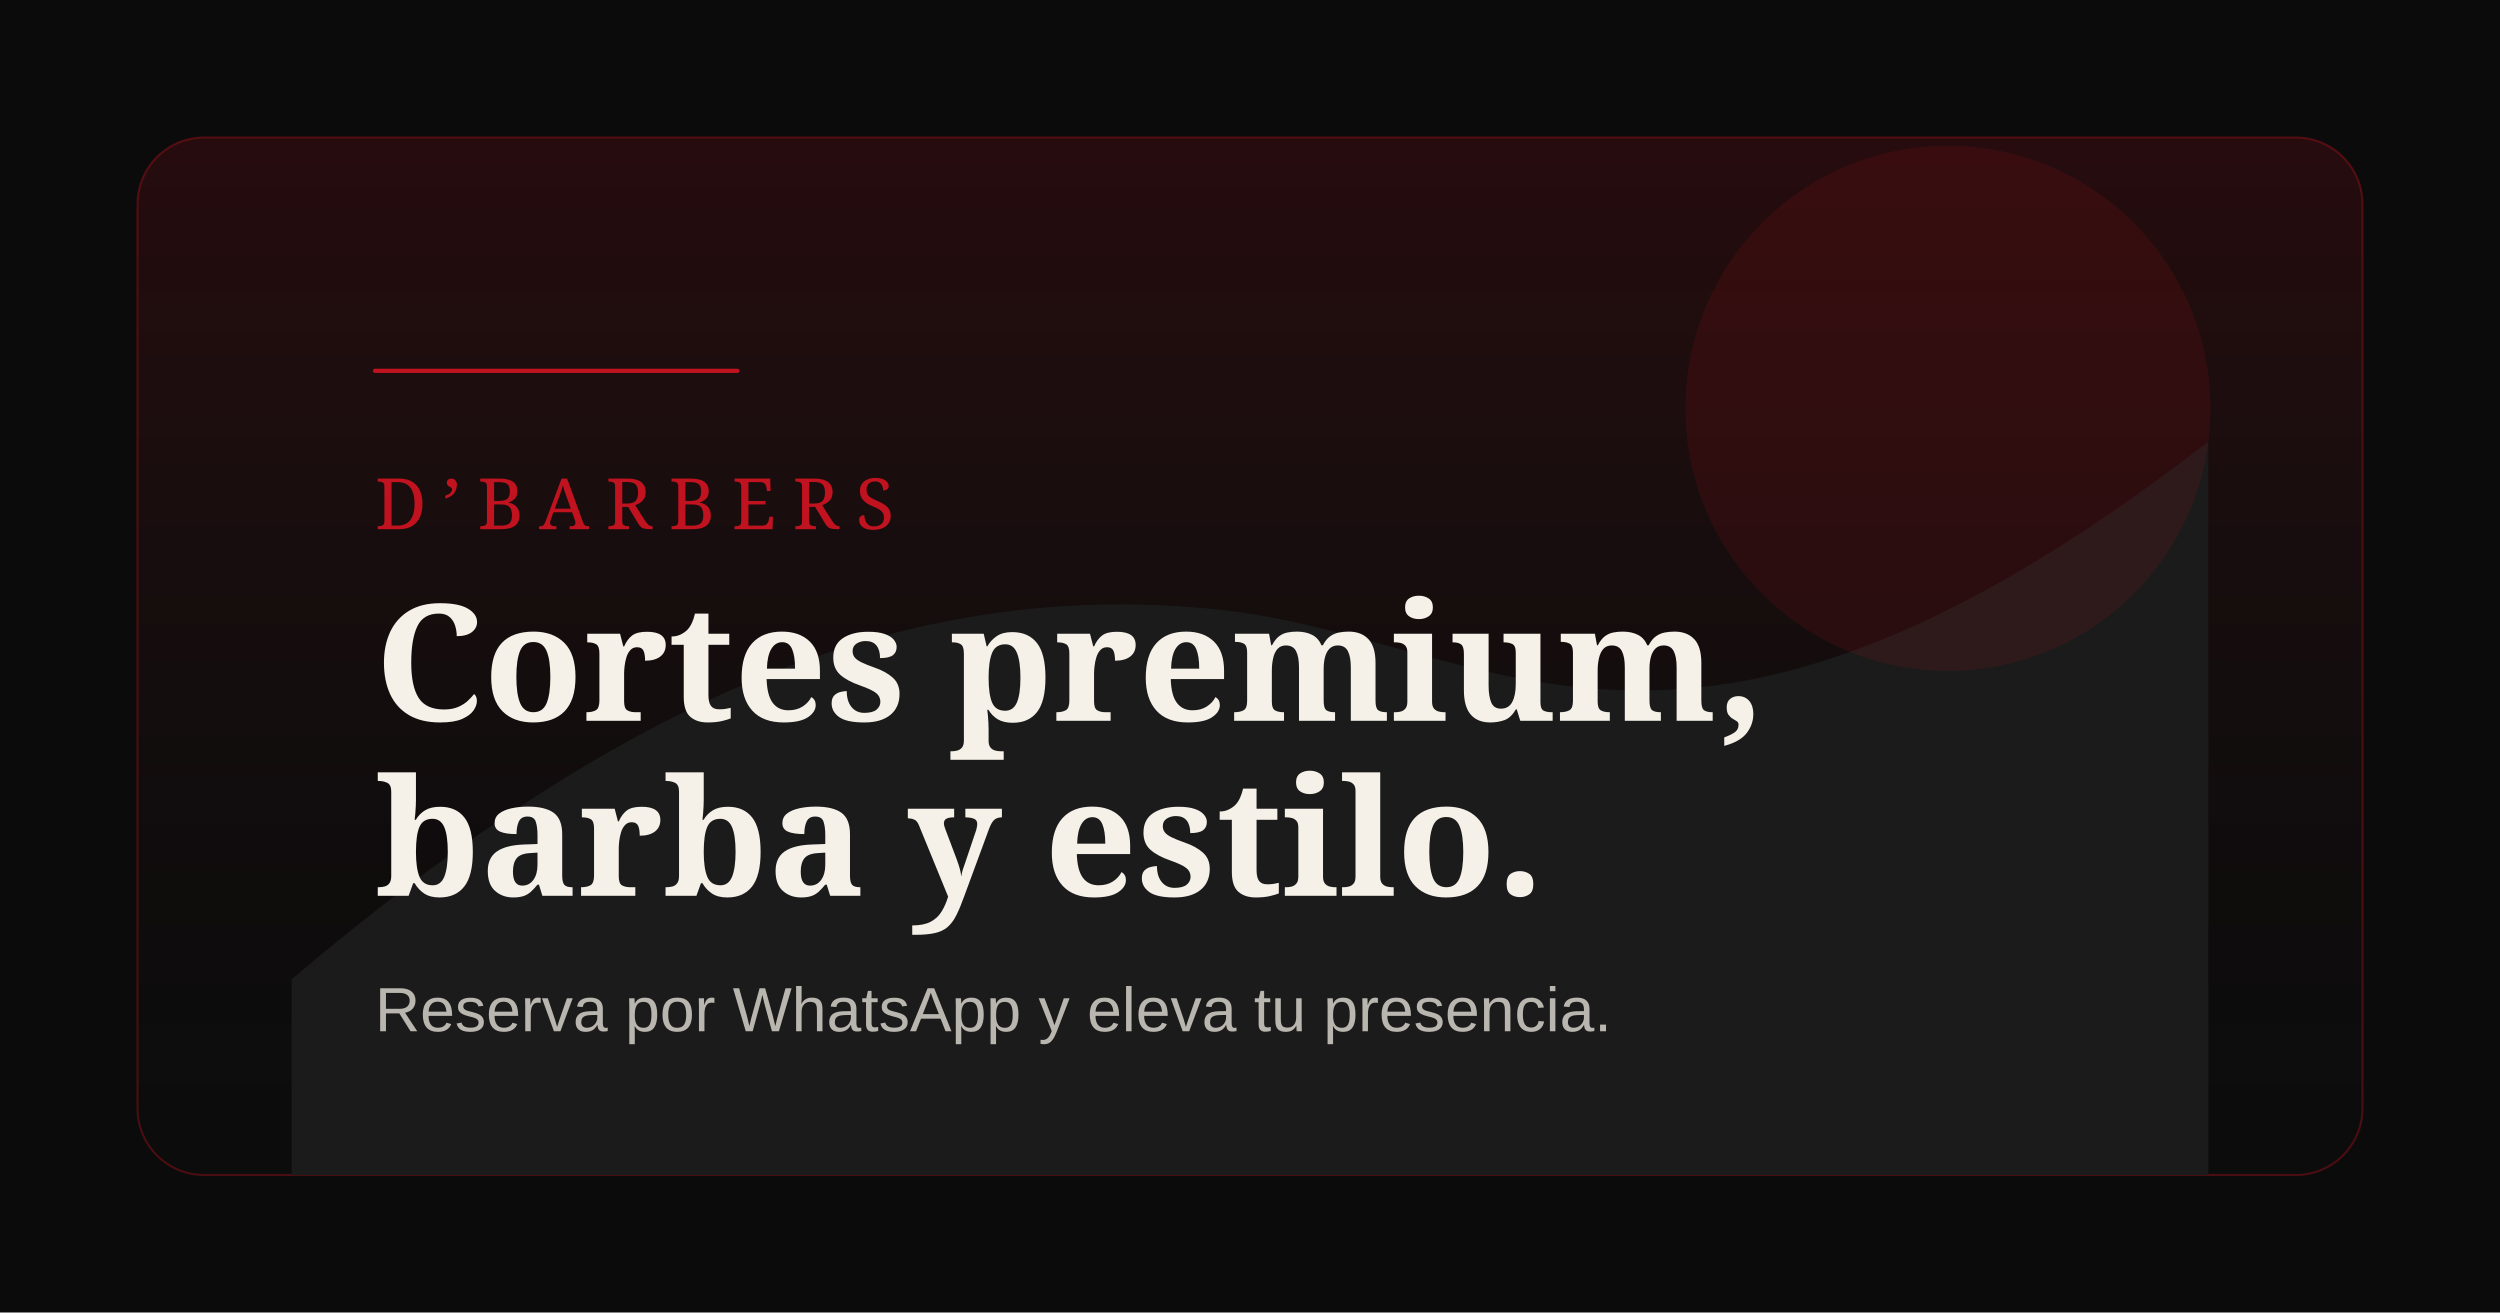
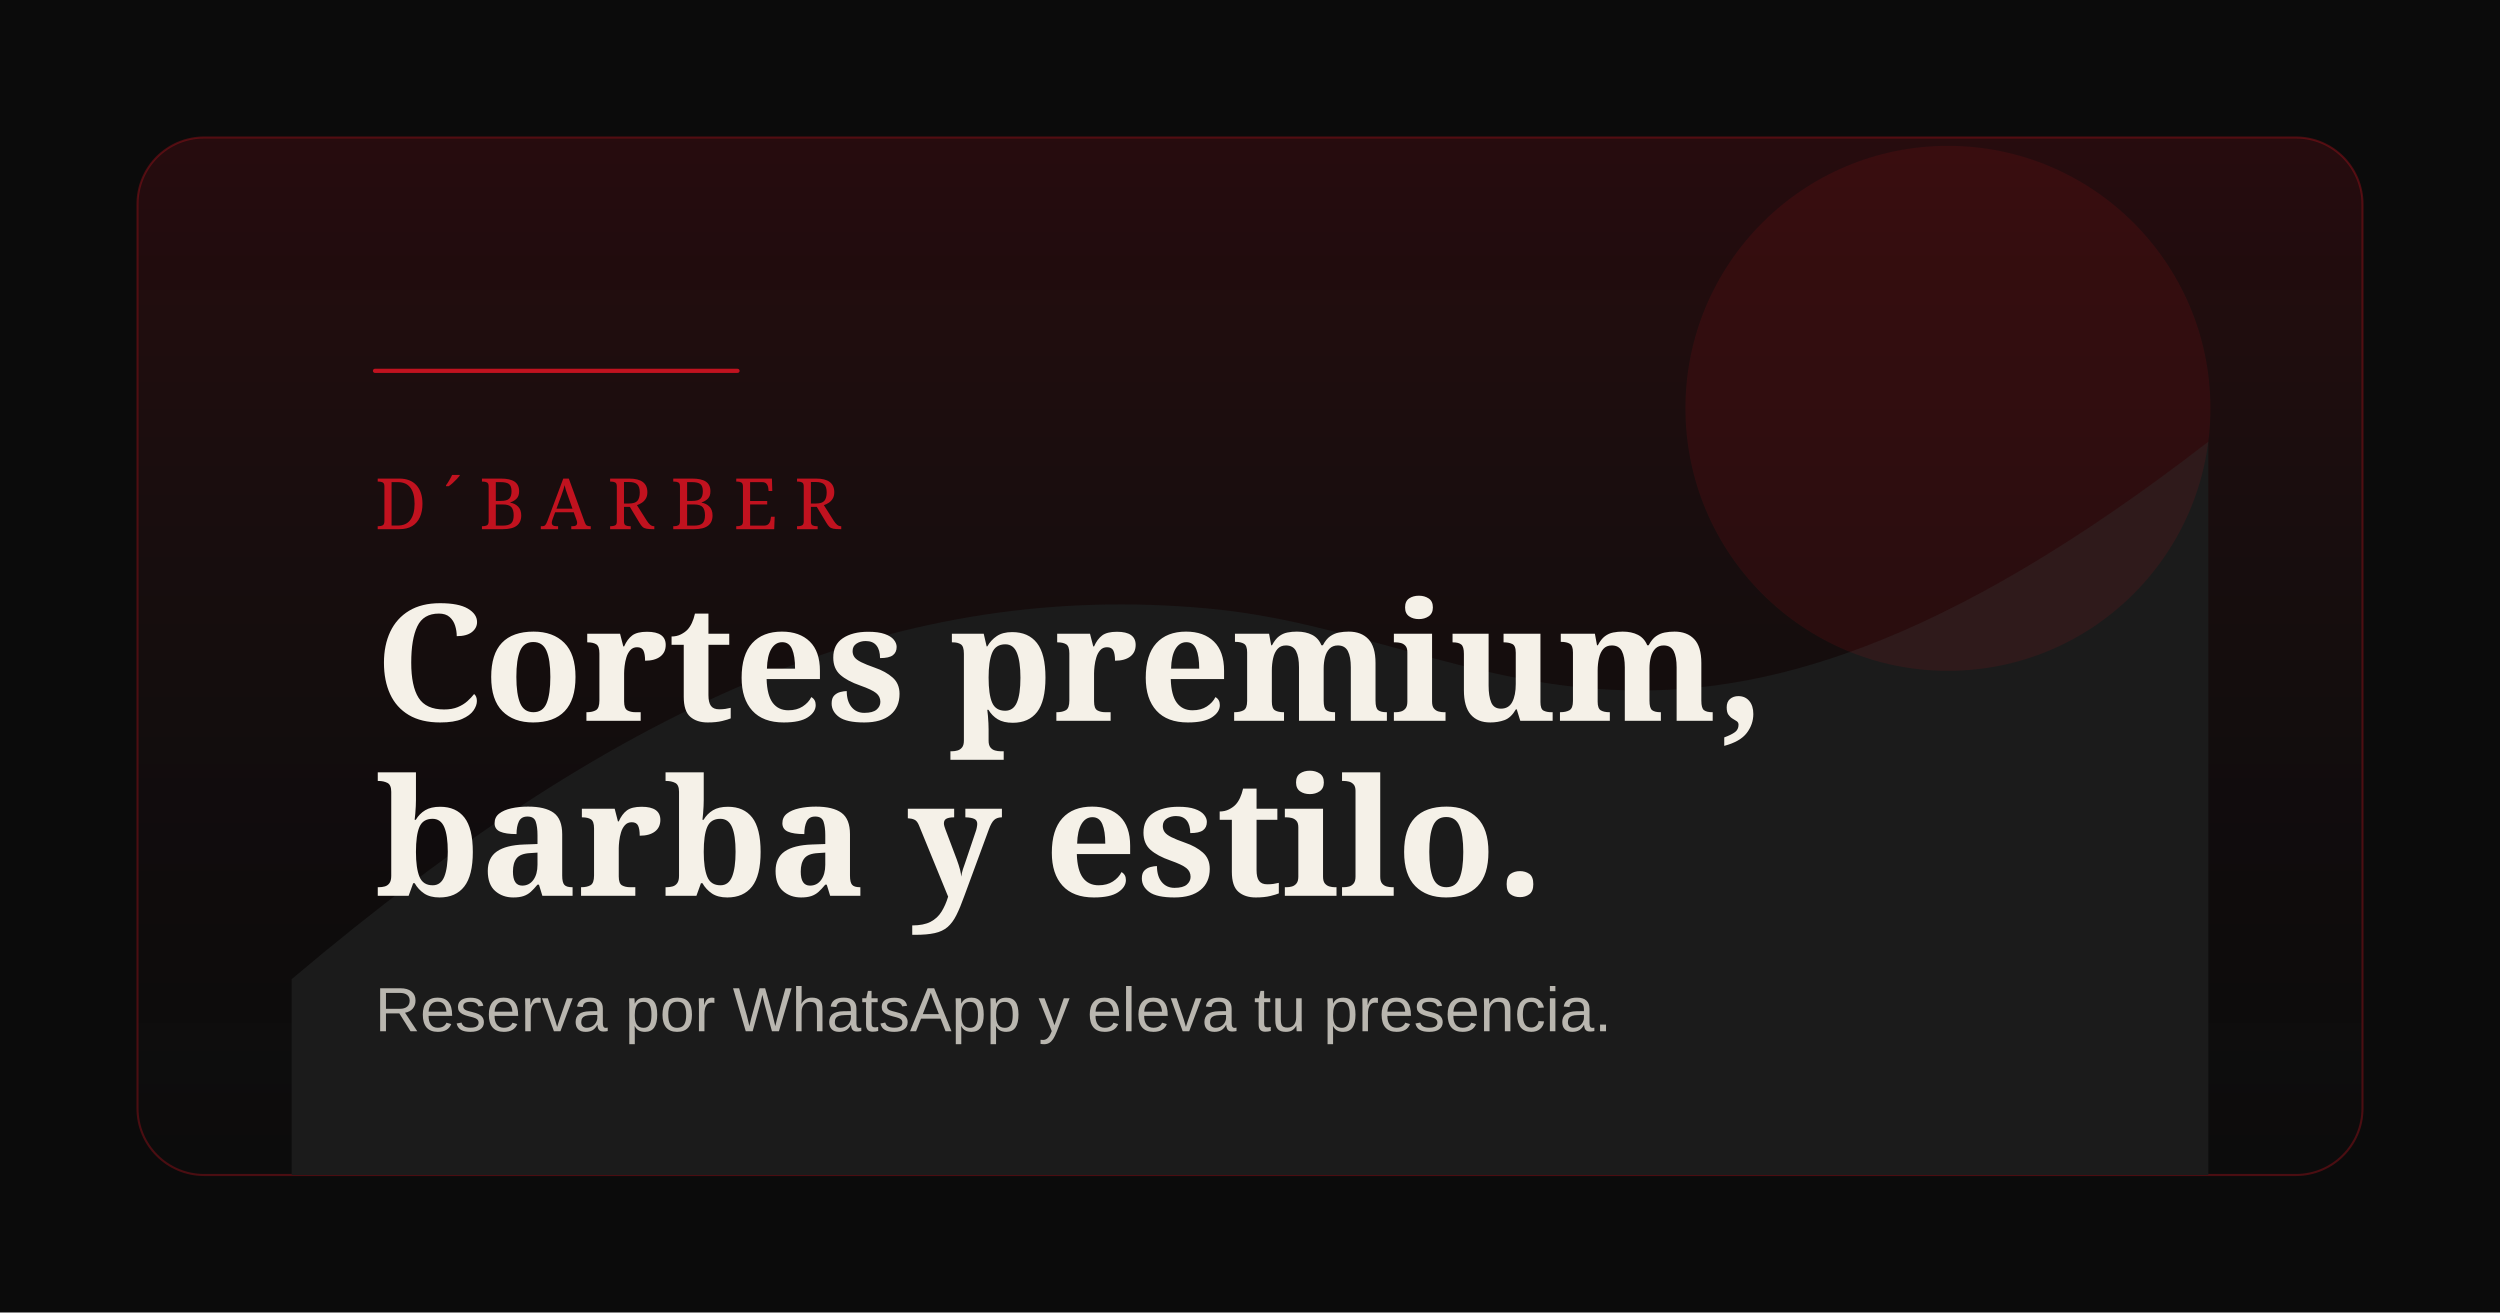
<svg xmlns="http://www.w3.org/2000/svg" width="1200" height="630" viewBox="0 0 1200 630" fill="none">
  <rect width="1200" height="630" fill="#0B0B0B" />
  <rect x="66" y="66" width="1068" height="498" rx="32" fill="url(#paint0_linear)" fill-opacity="0.22" stroke="#C1121F" stroke-opacity="0.35" />
  <path d="M140 470C302 333 435 279 579 292C715 304 803 411 1060 212V564H140V470Z" fill="#1B1B1B" />
  <circle cx="935" cy="196" r="126" fill="#C1121F" fill-opacity="0.12" />
  <path d="M180 178H354" stroke="#C1121F" stroke-width="2" stroke-linecap="round" />
-   <text x="180" y="254" fill="#C1121F" font-family="Georgia, serif" font-size="34" letter-spacing="8">D’BARBERS</text>
+   <text x="180" y="254" fill="#C1121F" font-family="Georgia, serif" font-size="34" letter-spacing="8">D´BARBER</text>
  <text x="180" y="346" fill="#F5F1E8" font-family="Georgia, serif" font-size="78" font-weight="600">Cortes premium,</text>
  <text x="180" y="430" fill="#F5F1E8" font-family="Georgia, serif" font-size="78" font-weight="600">barba y estilo.</text>
  <text x="180" y="495" fill="#F5F1E8" fill-opacity="0.72" font-family="Arial, sans-serif" font-size="30">Reserva por WhatsApp y eleva tu presencia.</text>
  <defs>
    <linearGradient id="paint0_linear" x1="600" y1="66" x2="600" y2="564" gradientUnits="userSpaceOnUse">
      <stop stop-color="#C1121F" stop-opacity="0.7" />
      <stop offset="1" stop-color="#2A2A2A" stop-opacity="0.12" />
    </linearGradient>
  </defs>
</svg>
